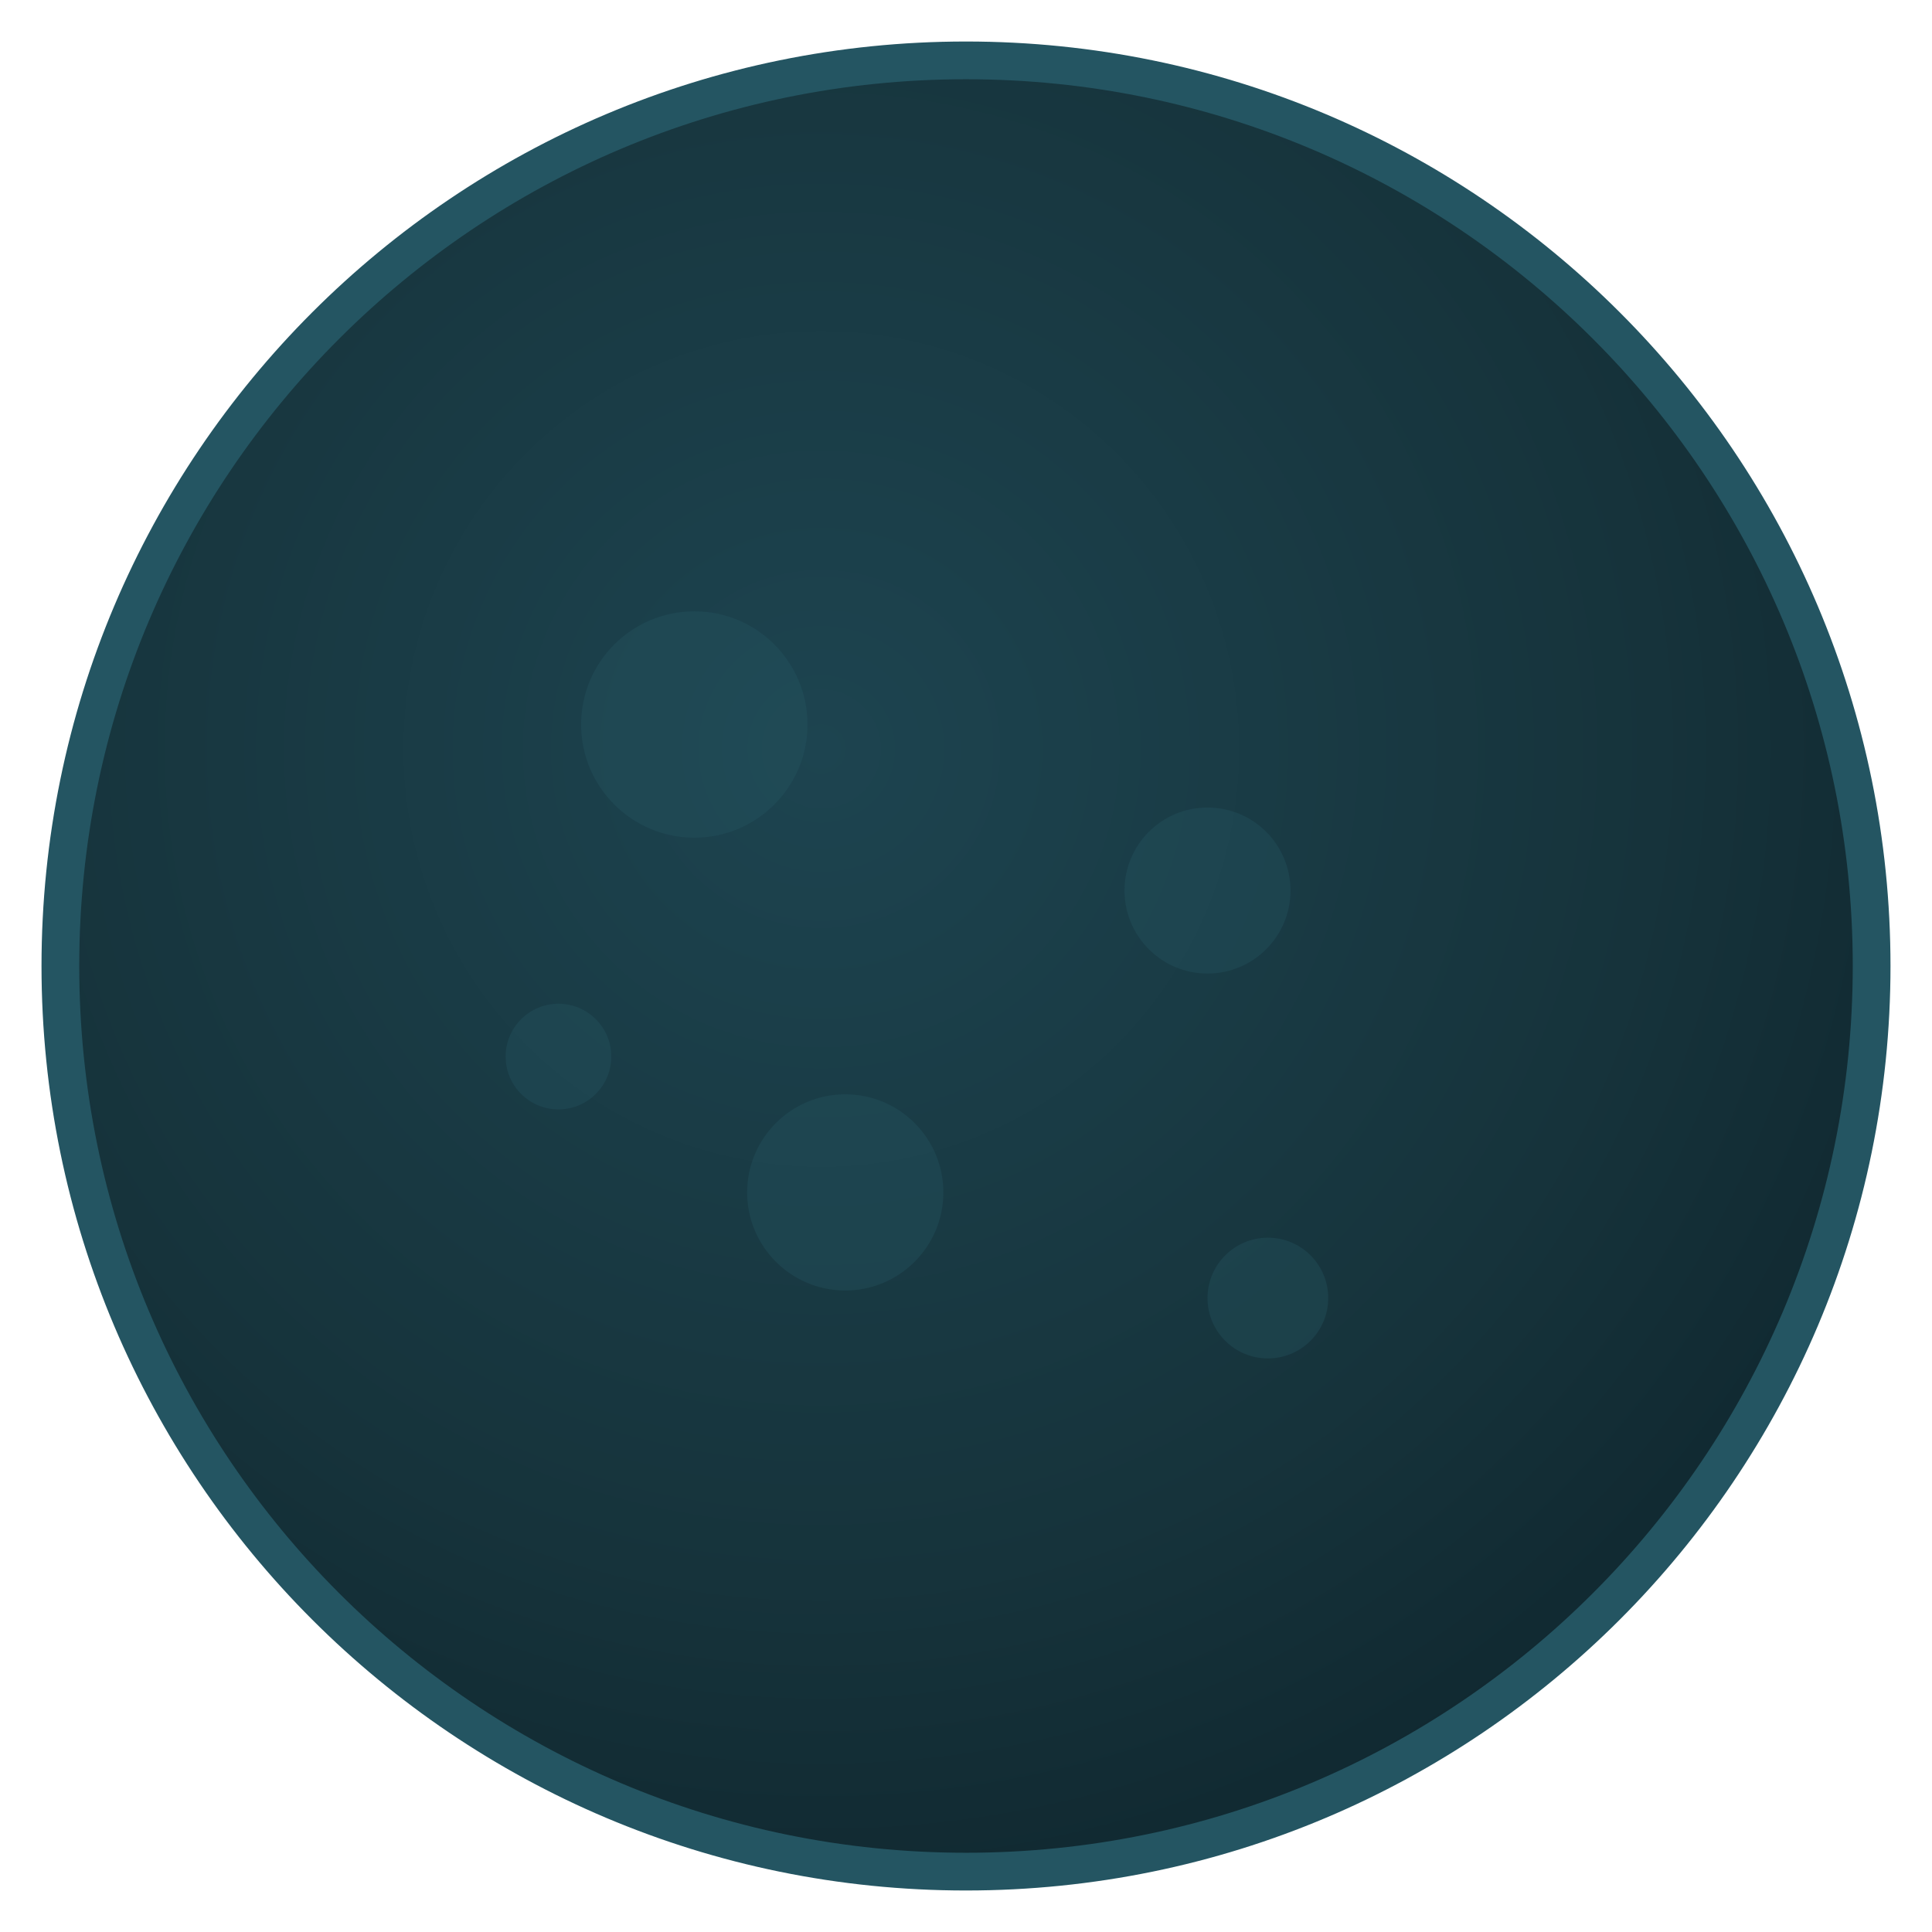
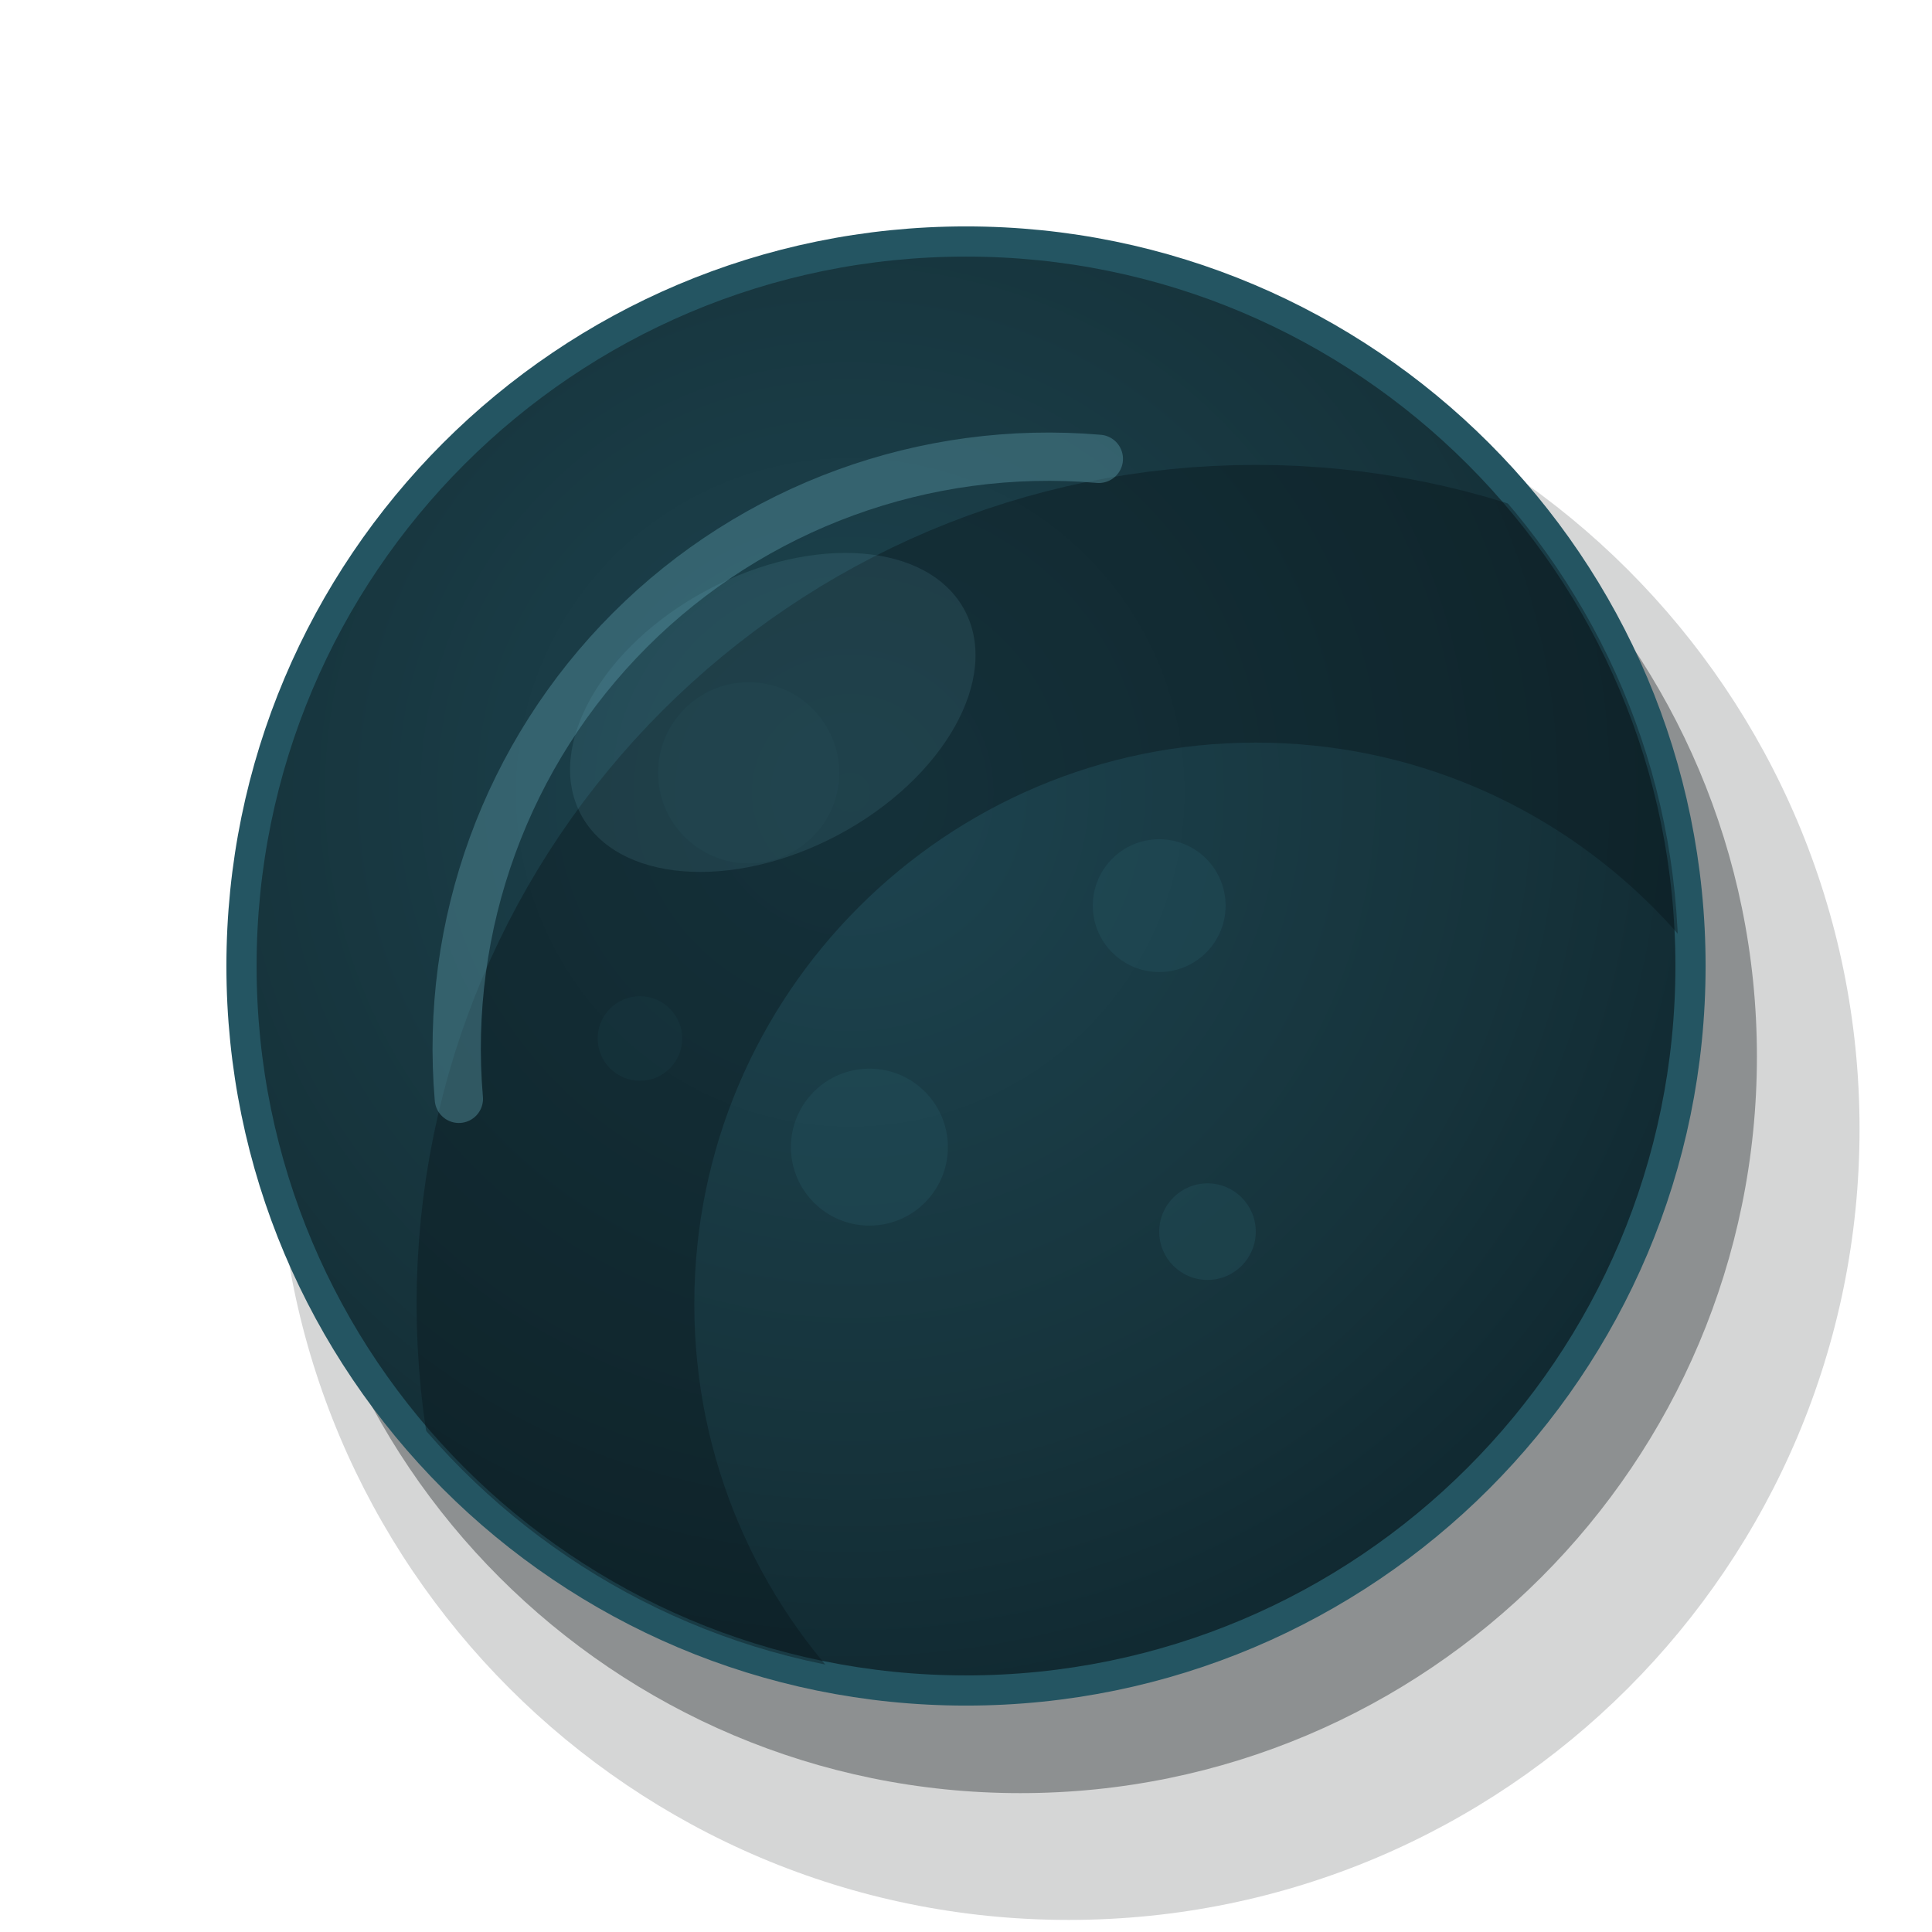
- <svg xmlns="http://www.w3.org/2000/svg" viewBox="0 0 256 256" width="256" height="256">
-   <defs>
-     <radialGradient id="mucus" cx="42%" cy="38%" r="66%">
-       <stop offset="0%" stop-color="#1D4450" />
-       <stop offset="70%" stop-color="#16333B" />
-       <stop offset="100%" stop-color="#102830" />
-     </radialGradient>
-   </defs>
-   <circle cx="128" cy="128" r="120" fill="url(#mucus)" stroke="#245562" stroke-width="5" />
-   <g fill="#245562" opacity="0.35">
-     <circle cx="92" cy="96" r="15" />
-     <circle cx="160" cy="118" r="11" />
-     <circle cx="112" cy="158" r="13" />
-     <circle cx="168" cy="172" r="8" />
-     <circle cx="74" cy="140" r="7" />
+ <svg xmlns="http://www.w3.org/2000/svg" viewBox="0 0 320 320" width="320" height="320">
+   <g>
+     <circle cx="177" cy="187" r="131" fill="#04090B" opacity="0.17" />
+     <circle cx="169" cy="175" r="122" fill="#04090B" opacity="0.34" />
+   </g>
+   <g transform="translate(32,32)">
+     <defs>
+       <clipPath id="domeClip">
+         <circle cx="128" cy="128" r="118" />
+       </clipPath>
+       <radialGradient id="mucus" cx="42%" cy="38%" r="66%">
+         <stop offset="0%" stop-color="#1D4450" />
+         <stop offset="70%" stop-color="#16333B" />
+         <stop offset="100%" stop-color="#102830" />
+       </radialGradient>
+     </defs>
+     <circle cx="128" cy="128" r="120" fill="url(#mucus)" stroke="#245562" stroke-width="5" />
+     <g fill="#245562" opacity="0.35">
+       <circle cx="92" cy="96" r="15" />
+       <circle cx="160" cy="118" r="11" />
+       <circle cx="112" cy="158" r="13" />
+       <circle cx="168" cy="172" r="8" />
+       <circle cx="74" cy="140" r="7" />
+     </g>
+     <g clip-path="url(#domeClip)">
+       <circle cx="176" cy="184" r="116" fill="none" stroke="#07141A" stroke-width="46" opacity="0.40" />
+       <path d="M 44 150 A 98 98 0 0 1 150 44" fill="none" stroke="#5A98A8" stroke-width="8" stroke-linecap="round" opacity="0.42" />
+       <ellipse cx="96" cy="86" rx="36" ry="23" fill="#6FB0C0" opacity="0.13" transform="rotate(-28 96 86)" />
+     </g>
  </g>
</svg>
